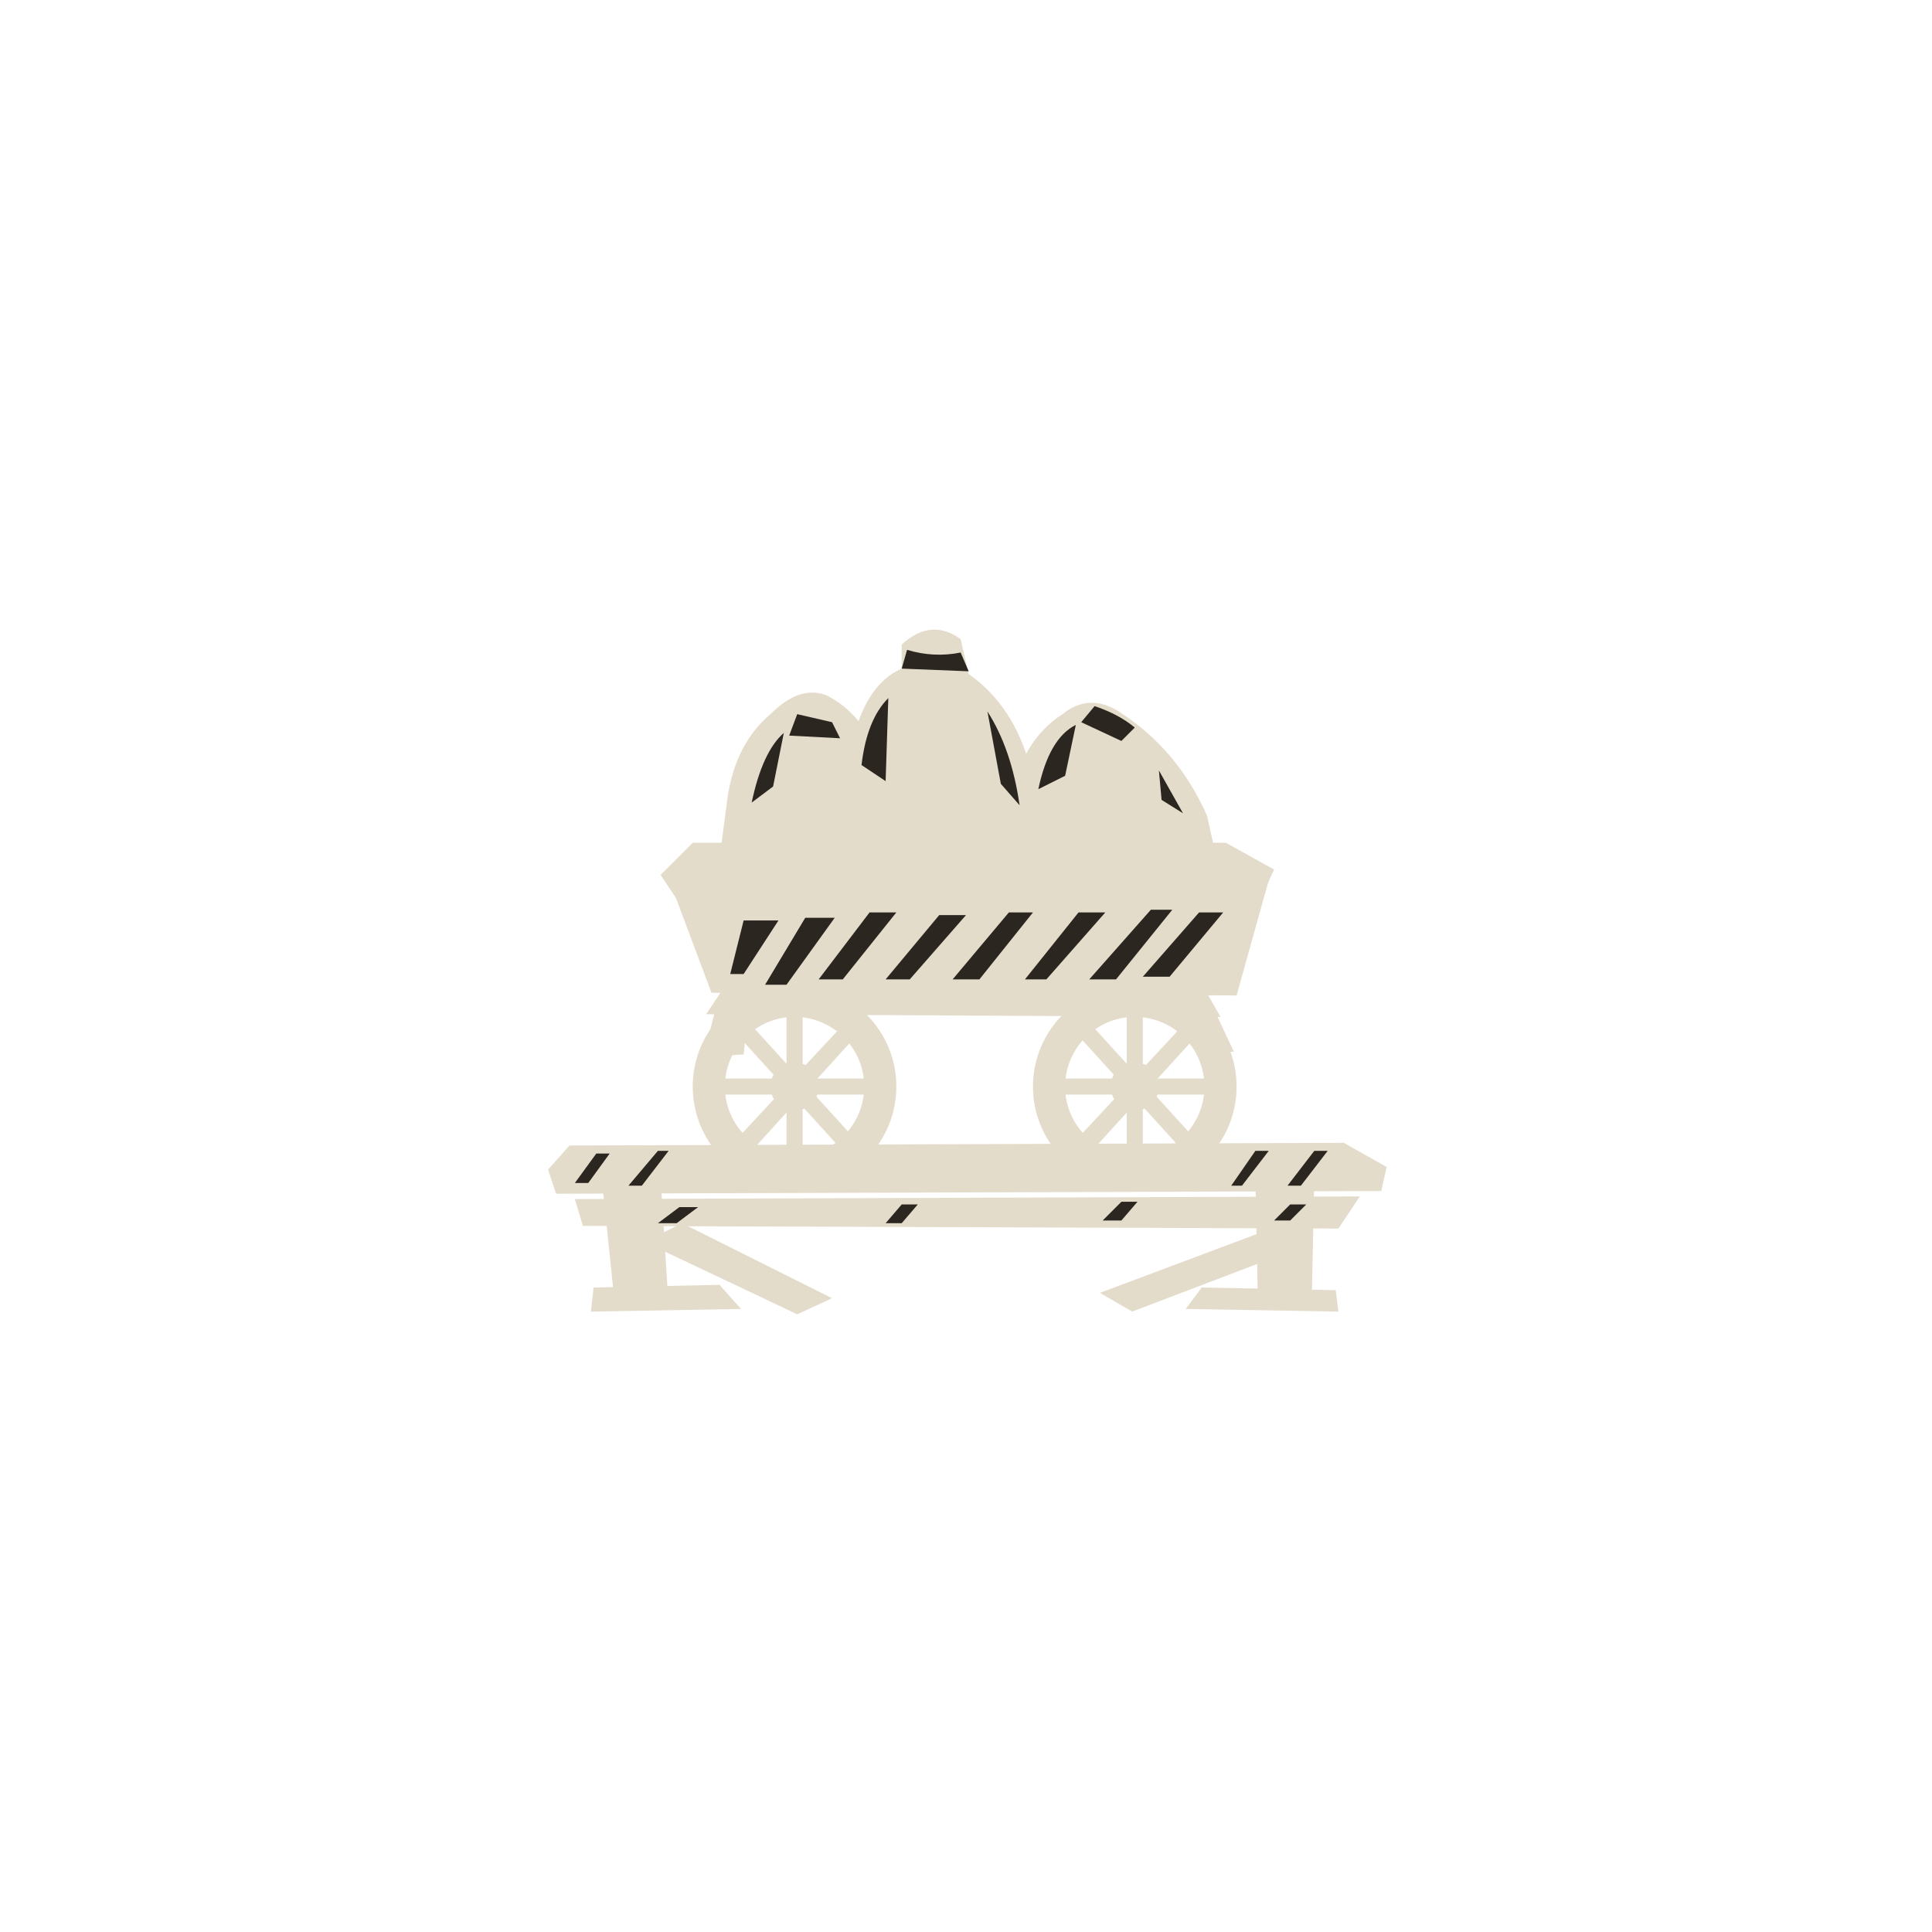
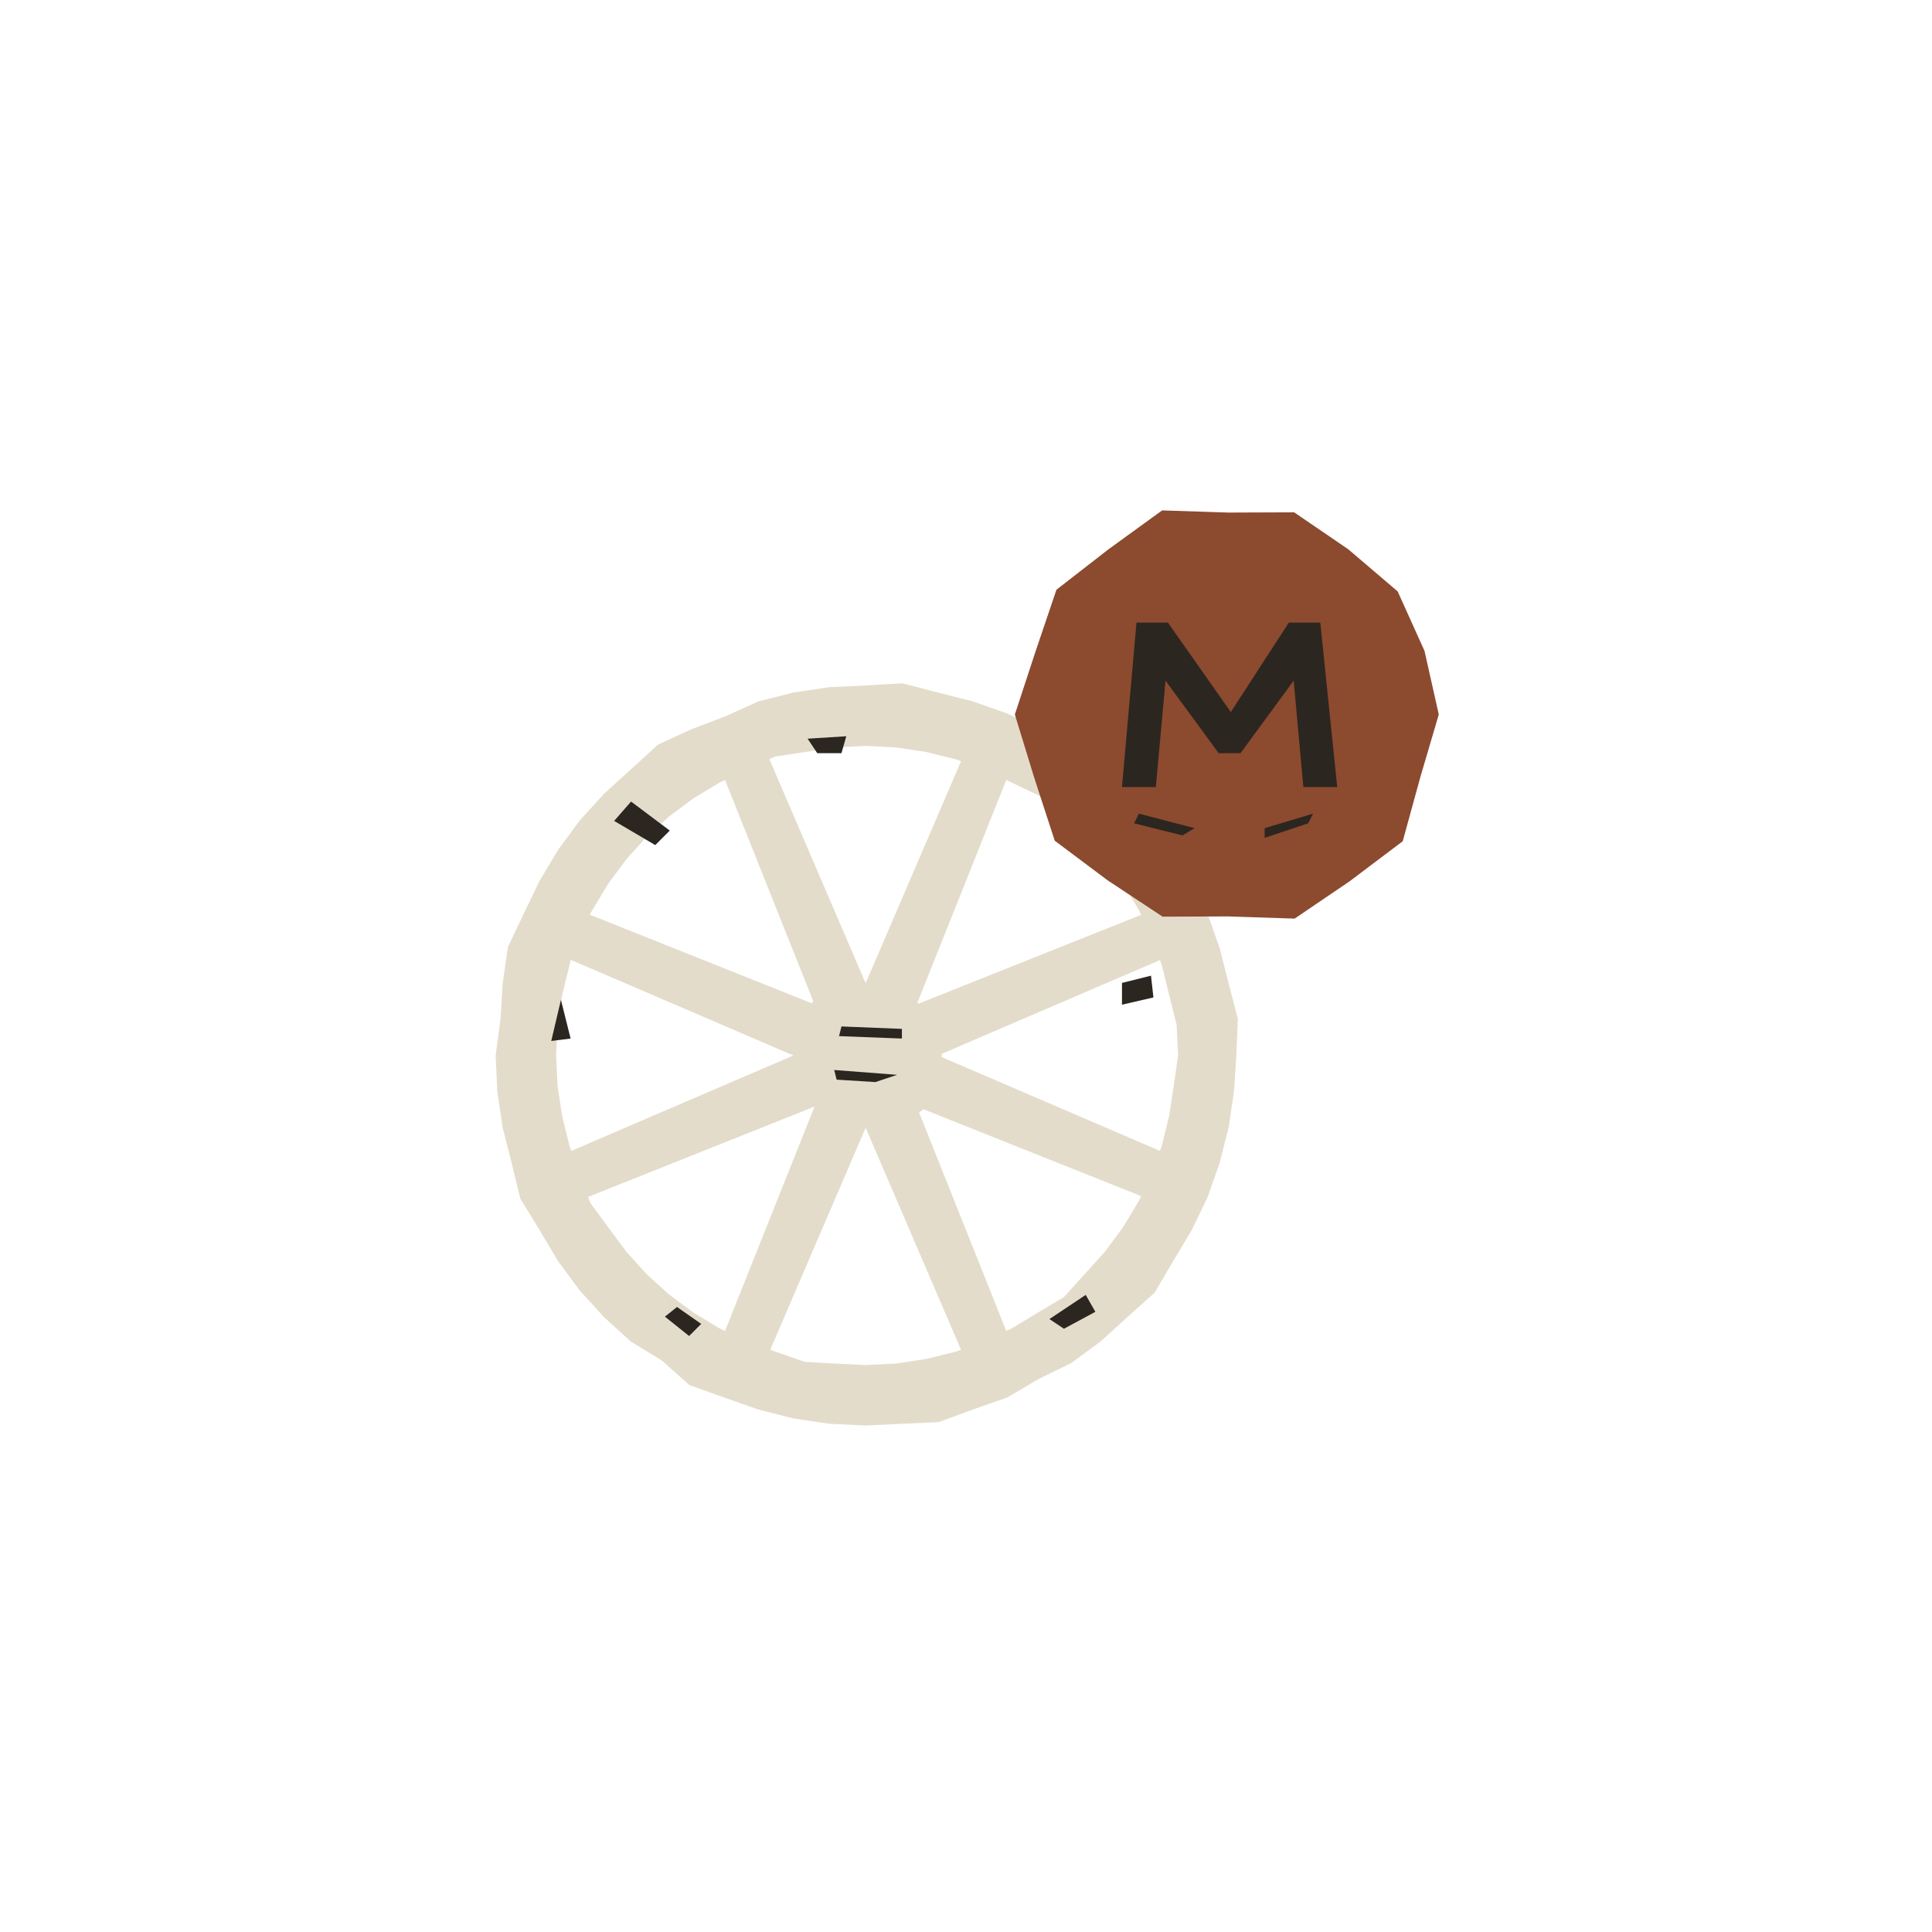
<svg xmlns="http://www.w3.org/2000/svg" width="512" height="512" viewBox="0 0 512 512">
-   <g transform="translate(256 256) scale(0.71) translate(-257 -285)">
+   <g transform="translate(256 256) scale(0.640873) translate(-265.5 -251)">
    <g id="motif" fill="#e4dccb">
-       <path d="M121 364 143 364 146 412 126 412Z" />
-       <path d="M365 364 387 365 386 412 366 412Z" />
-       <path d="M137 388 151 381 207 409 194 415Z" />
-       <path d="M371 383 382 390 319 414 307 407Z" />
-       <path d="M118 405 165 404 173 413 117 414Z" />
-       <path d="M345 405 395 406 396 414 339 413Z" />
-       <path d="M109 352 398 351 414 360 412 369 104 370 101 361Z" />
-       <path d="M111 372 404 371 396 383 114 382Z" />
-       <path d="M165 245 168 222 Q171 202 184 191 Q195 180 205 184 Q221 192 228 216 L234 245Z" />
-       <path d="M210 245 214 204 Q219 180 233 174 L233 165 Q244 155 255 163 L258 176 Q275 188 281 211 L285 247Z" />
-       <path d="M271 247 274 220 Q279 200 293 191 Q303 183 314 190 Q336 204 347 229 L351 247Z" />
-       <path d="M155 239 354 239 372 249 366 262 149 260 143 251Z" />
-       <path d="M147 255 370 253 358 296 162 295Z" />
-       <path d="M170 288 344 290 352 304 160 303Z" />
-       <path d="M164 299 176 299 174 318 159 319Z" />
-       <path d="M336 299 349 300 357 317 343 317Z" />
-       <path fill-rule="evenodd" d="M231 330A38 38 0 1 1 155 330A38 38 0 1 1 231 330ZM219 330A26 26 0 1 0 167 330A26 26 0 1 0 219 330Z" />
-       <path fill-rule="evenodd" d="M358 330A38 38 0 1 1 282 330A38 38 0 1 1 358 330ZM346 330A26 26 0 1 0 294 330A26 26 0 1 0 346 330Z" />
-       <path d="M190 302 196 302 196 358 190 358Z" />
-       <path d="M166 327 220 327 220 333 166 333Z" />
-       <path d="M171 310 175 305 215 349 211 354Z" />
-       <path d="M172 349 212 306 217 310 177 354Z" />
-       <path d="M317 302 323 302 323 358 317 358Z" />
-       <path d="M293 327 347 327 347 333 293 333Z" />
-       <path d="M298 310 302 305 342 349 338 354Z" />
-       <path d="M299 349 339 306 344 310 304 354Z" />
-       <path d="M184 330A9 9 0 1 1 202 330A9 9 0 1 1 184 330Z" />
-       <path d="M311 330A9 9 0 1 1 329 330A9 9 0 1 1 311 330Z" />
+       <path d="M377.3,288.0 L376.3,303.0 L374.1,317.8 L370.4,332.4 L365.4,346.6 L358.9,360.1 L351.2,373.0 L343.5,386.1 L332.2,396.2 L321.1,406.3 L309.0,415.2 L295.5,421.8 L282.6,429.4 L268.4,434.4 L254.2,439.6 L239.0,440.3 L224.0,441.0 L209.0,440.3 L194.2,438.1 L179.6,434.4 L165.4,429.4 L151.1,424.3 L139.7,414.1 L126.9,406.3 L115.8,396.2 L105.7,385.1 L96.8,373.0 L89.1,360.1 L81.2,347.2 L77.6,332.4 L73.9,317.8 L71.7,303.0 L71.0,288.0 L73.0,273.1 L73.9,258.2 L76.1,243.1 L82.6,229.4 L89.1,215.9 L96.8,203.0 L105.7,190.9 L115.8,179.8 L126.9,169.7 L138.1,159.5 L151.9,153.1 L165.9,147.8 L179.6,141.6 L194.2,137.9 L209.0,135.7 L224.0,135.0 L239.2,134.1 L253.8,137.9 L268.4,141.6 L282.6,146.6 L296.1,153.1 L309.0,160.8 L320.2,170.7 L333.3,178.7 L342.3,190.9 L351.2,203.0 L358.9,215.9 L365.4,229.4 L370.4,243.6 L374.1,258.2 L377.9,272.8ZM353.2,288.0 L351.4,300.5 L349.5,313.0 L346.5,325.2 L342.3,337.0 L336.9,348.3 L330.4,359.1 L322.9,369.2 L314.5,378.5 L306.0,387.9 L295.1,394.4 L284.3,400.9 L273.0,406.3 L261.2,410.5 L249.0,413.5 L236.5,415.4 L224.0,416.0 L211.5,415.4 L198.8,414.7 L186.8,410.5 L175.0,406.3 L163.7,400.9 L152.9,394.4 L142.8,386.9 L133.5,378.5 L125.1,369.2 L117.6,359.1 L110.1,348.9 L105.7,337.0 L101.5,325.2 L98.5,313.0 L96.6,300.5 L96.0,288.0 L96.6,275.5 L98.5,263.0 L101.5,250.8 L104.6,238.6 L111.1,227.7 L117.6,216.9 L125.1,206.8 L133.5,197.5 L142.8,189.1 L152.9,181.6 L163.7,175.1 L175.0,169.7 L186.5,164.4 L199.0,162.5 L211.5,160.6 L224.0,160.0 L236.5,160.6 L249.0,162.5 L261.2,165.5 L273.0,169.7 L284.3,175.1 L295.8,180.6 L305.2,189.1 L314.5,197.5 L322.9,206.8 L330.4,216.9 L336.9,227.7 L342.3,239.0 L346.5,250.8 L349.5,263.0 L352.6,275.3Z" fill-rule="evenodd" />
+       <path d="M249.7,289.8 L353.5,245.2 L345.8,226.7 L240.8,268.6Z" />
+       <path d="M240.8,307.4 L345.8,349.3 L353.5,330.8 L249.7,286.2Z" />
+       <path d="M222.2,313.7 L266.8,417.5 L285.3,409.8 L243.4,304.8Z" />
+       <path d="M204.6,304.8 L162.7,409.8 L181.2,417.5 L225.8,313.7Z" />
+       <path d="M198.3,286.2 L94.5,330.8 L102.2,349.3 L207.2,307.4Z" />
+       <path d="M207.2,268.6 L102.2,226.7 L94.5,245.2 L198.3,289.8Z" />
+       <path d="M225.8,262.3 L181.2,158.5 L162.7,166.2 L204.6,271.2Z" />
+       <path d="M243.4,271.2 L285.3,166.2 L266.8,158.5 L222.2,262.3Z" />
+       <path d="M193 281 205 261 240 259 257 281 251 308 236 319 205 312Z" />
+       <path d="M204 281 214 272 235 271 244 282 239 299 225 306 210 299Z" />
+       <path d="M82 278 94 273 94 304 82 301Z" />
+       <path d="M357 271 365 272 368 300 356 302Z" />
    </g>
    <g id="gouges" fill="#2b2620">
-       <path d="M177 224 Q181 205 189 198 L185 218Z" />
-       <path d="M194 191 207 194 210 200 191 199Z" />
-       <path d="M218 210 Q220 193 228 185 L227 216Z" />
-       <path d="M235 167 Q245 170 255 168 L258 175 233 174Z" />
-       <path d="M265 190 Q274 204 277 225 L270 217Z" />
-       <path d="M284 219 Q288 200 298 195 L294 214Z" />
-       <path d="M305 188 Q314 191 320 196 L315 201 300 194Z" />
-       <path d="M329 212 338 228 330 223Z" />
-       <path d="M174 268 187 268 174 288 169 288Z" />
-       <path d="M197 267 208 267 190 292 182 292Z" />
-       <path d="M221 265 231 265 211 290 202 290Z" />
-       <path d="M247 266 257 266 236 290 227 290Z" />
-       <path d="M273 265 282 265 262 290 252 290Z" />
-       <path d="M299 265 309 265 287 290 279 290Z" />
-       <path d="M326 264 334 264 313 290 303 290Z" />
-       <path d="M344 265 353 265 333 289 323 289Z" />
-       <path d="M119 355 124 355 116 366 111 366Z" />
-       <path d="M142 354 146 354 136 367 131 367Z" />
-       <path d="M365 354 370 354 360 367 356 367Z" />
-       <path d="M387 354 392 354 382 367 377 367Z" />
-       <path d="M150 375 157 375 149 381 142 381Z" />
-       <path d="M233 374 239 374 233 381 227 381Z" />
-       <path d="M315 373 321 373 315 380 308 380Z" />
-       <path d="M378 374 384 374 378 380 372 380Z" />
+       <path d="M214 276 239 277 239 281 213 280Z" />
+       <path d="M211 294 237 296 228 299 212 298Z" />
+       <path d="M120 191 127 183 143 195 137 201Z" />
+       <path d="M300 397 315 387 319 394 306 401Z" />
+       <path d="M94 282 98 265 102 281Z" />
+       <path d="M200 157 216 156 214 163 204 163Z" />
+       <path d="M330 258 342 255 343 264 330 267Z" />
+       <path d="M146 392 156 399 151 404 141 396Z" />
+     </g>
+     <g id="accent" fill="#8c4a2f">
+       <path d="M461.0,147.0 L453.4,172.8 L446.1,199.4 L424.1,216.0 L401.4,231.4 L374.0,230.5 L346.8,230.6 L324.1,215.6 L302.2,199.2 L293.7,173.1 L285.7,147.0 L294.2,121.1 L302.9,95.4 L324.4,78.7 L346.6,62.6 L374.0,63.5 L401.2,63.4 L423.6,78.7 L444.0,96.1 L455.1,120.7Z" />
+       <path d="M446.3,147.0 L445.1,158.3 L442.5,169.2 L438.2,179.7 L432.2,189.3 L424.9,197.9 L416.3,205.2 L407.4,212.6 L396.2,215.5 L385.3,218.1 L374.0,219.0 L362.9,216.8 L351.8,215.5 L341.3,211.2 L330.7,206.5 L323.1,197.9 L315.8,189.3 L309.8,179.7 L305.5,169.2 L302.9,158.3 L302.0,147.0 L301.3,135.5 L306.8,125.2 L309.8,114.3 L315.8,104.7 L323.1,96.1 L331.7,88.8 L341.3,82.8 L351.3,77.0 L362.7,75.9 L374.0,75.0 L385.3,75.9 L396.2,78.5 L406.1,84.0 L416.3,88.8 L426.0,95.0 L432.2,104.7 L438.2,114.3 L442.5,124.8 L445.1,135.7ZM440.2,147.0 L438.2,157.2 L435.8,167.1 L431.9,176.5 L426.6,185.2 L420.0,193.0 L412.2,199.6 L403.5,204.9 L394.1,208.8 L384.4,212.4 L374.0,212.0 L363.8,211.2 L353.9,208.8 L344.5,204.9 L335.8,199.6 L328.0,193.0 L321.4,185.2 L316.1,176.5 L311.0,167.5 L309.8,157.2 L309.0,147.0 L309.8,136.8 L312.2,126.9 L316.1,117.5 L321.4,108.8 L328.0,101.0 L335.8,94.4 L343.9,88.0 L353.9,85.2 L363.8,82.8 L374.0,82.0 L384.2,82.8 L394.1,85.2 L403.5,89.1 L412.2,94.4 L420.0,101.0 L427.6,108.1 L431.9,117.5 L435.8,126.9 L438.2,136.8Z" fill-rule="evenodd" />
+     </g>
+     <g id="accent-gouges" fill="#2b2620">
+       <path d="M330 177 336 109 349 109 375 146 399 109 412 109 419 177 405 177 401 133 379 163 370 163 348 133 344 177Z" />
+       <path d="M337 188 360 194 355 197 335 192Z" />
+       <path d="M389 194 409 188 407 192 389 198Z" />
    </g>
  </g>
</svg>
